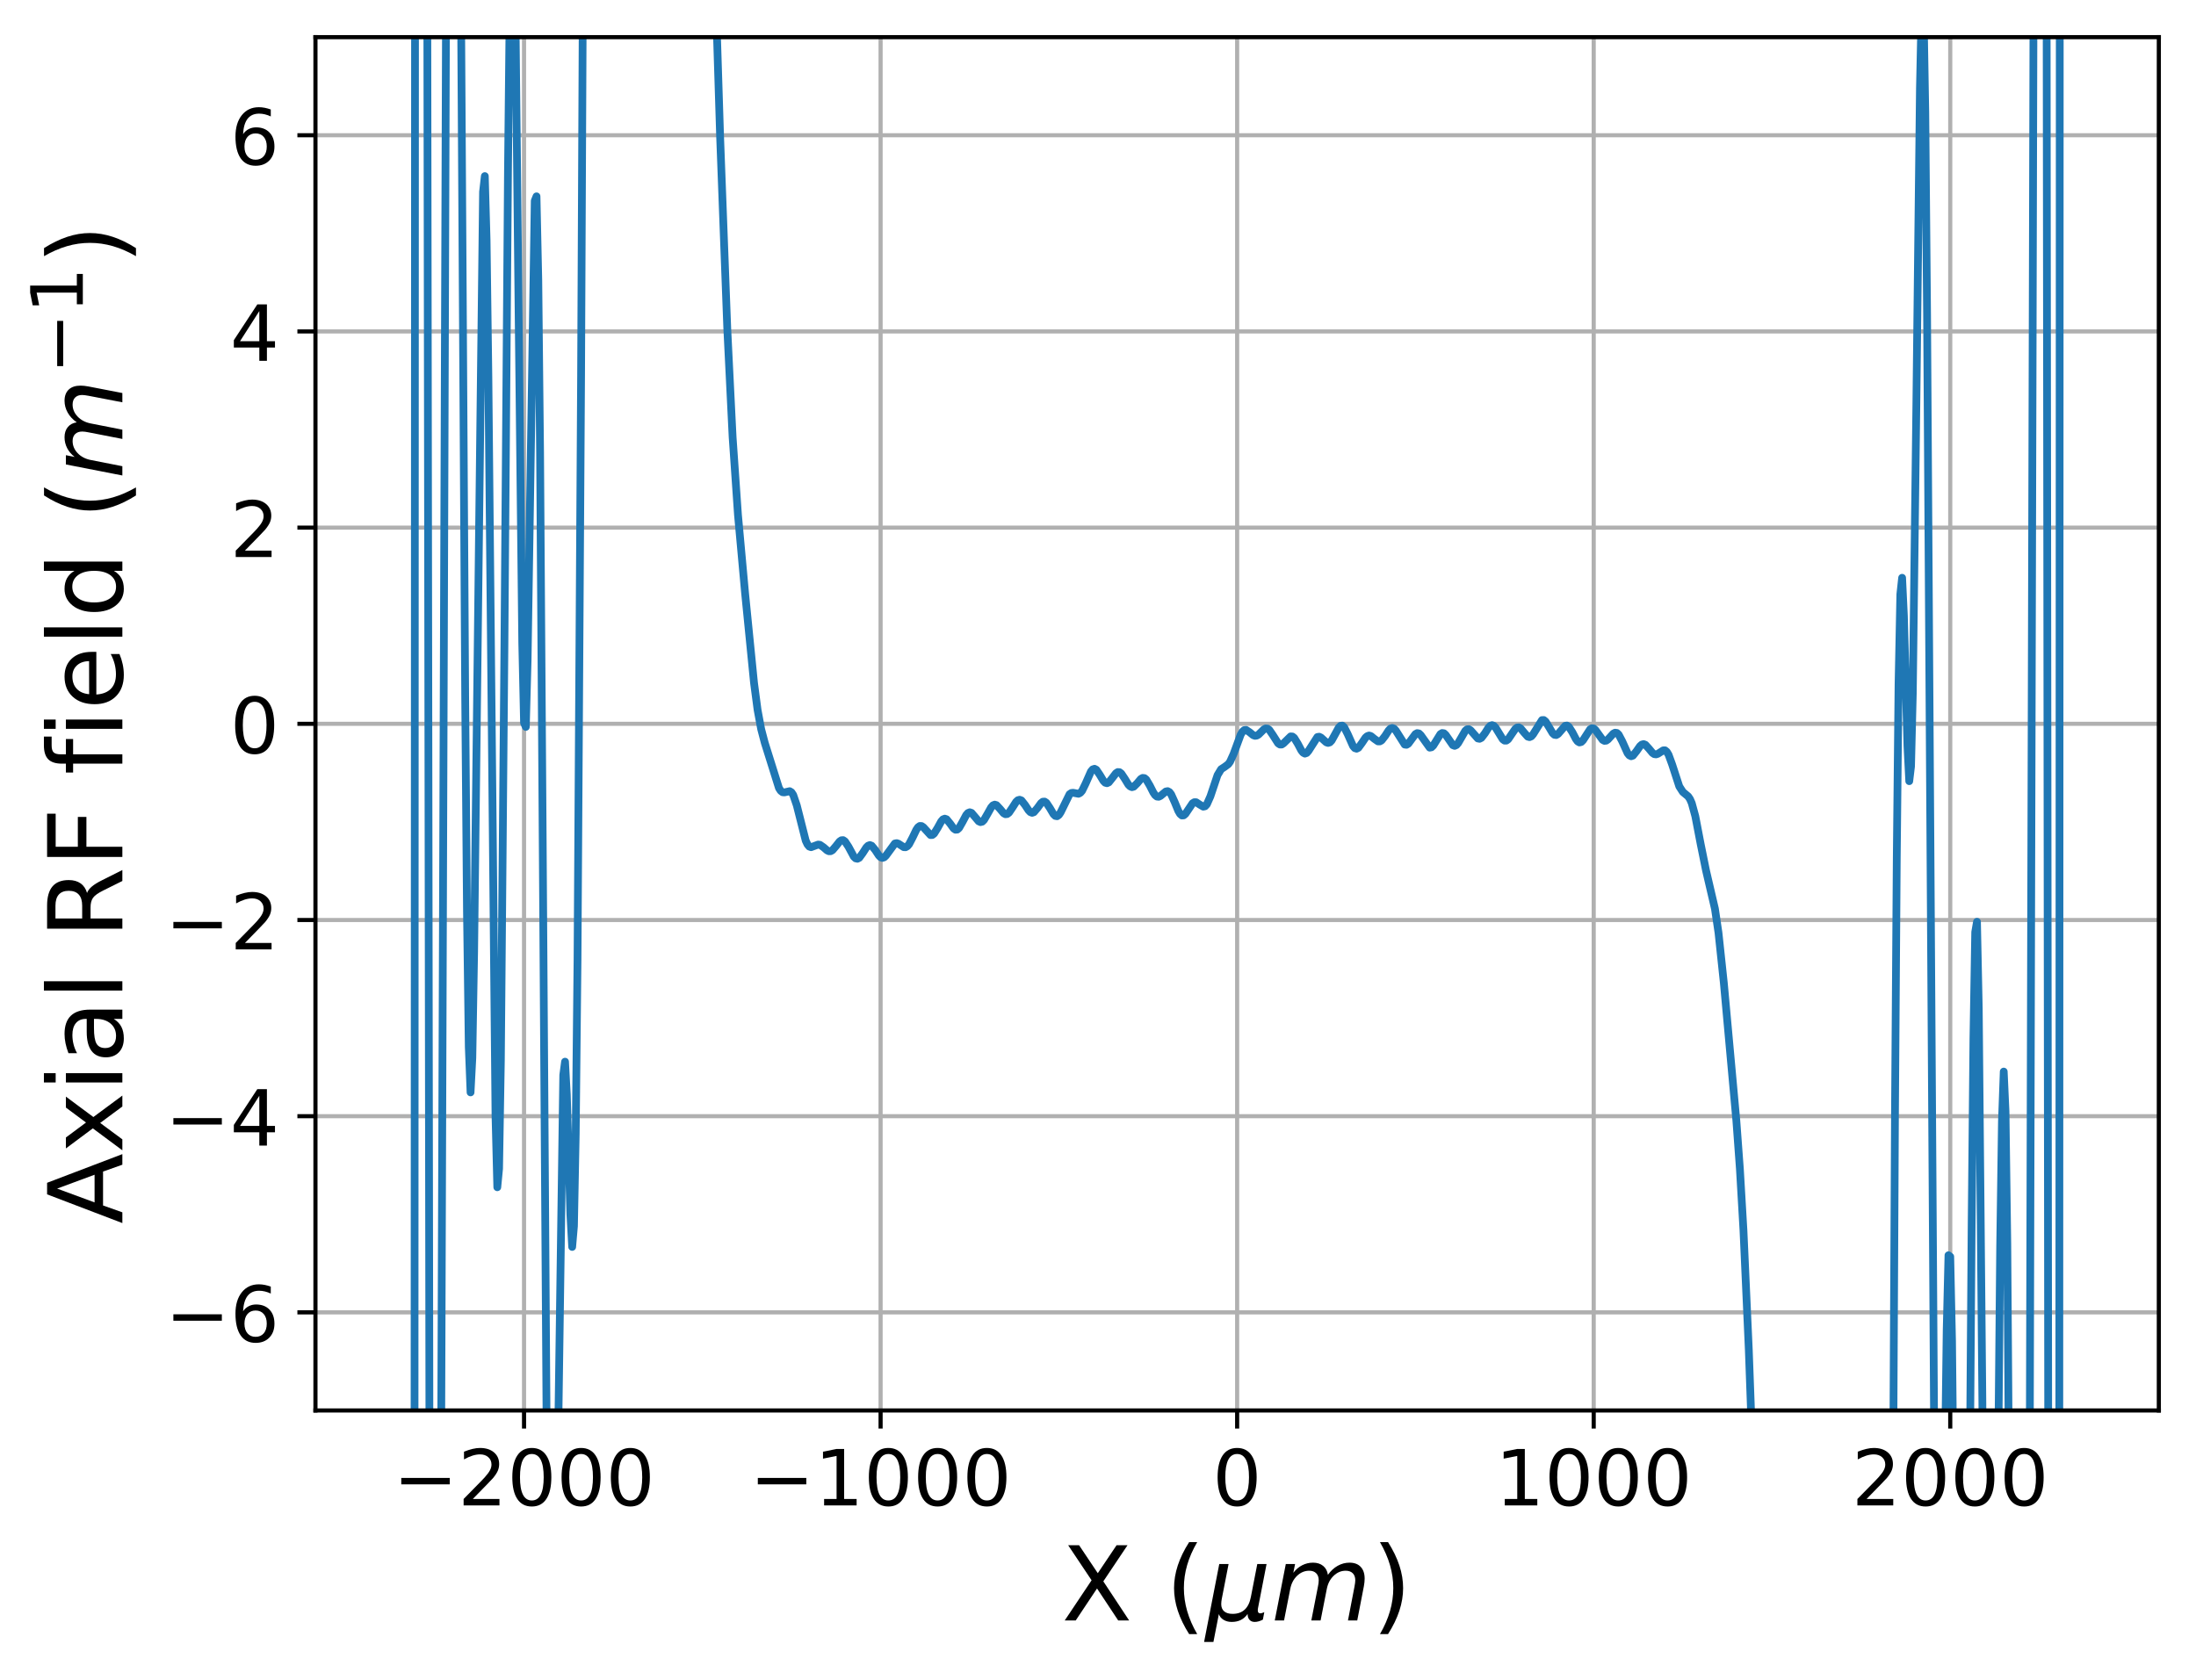
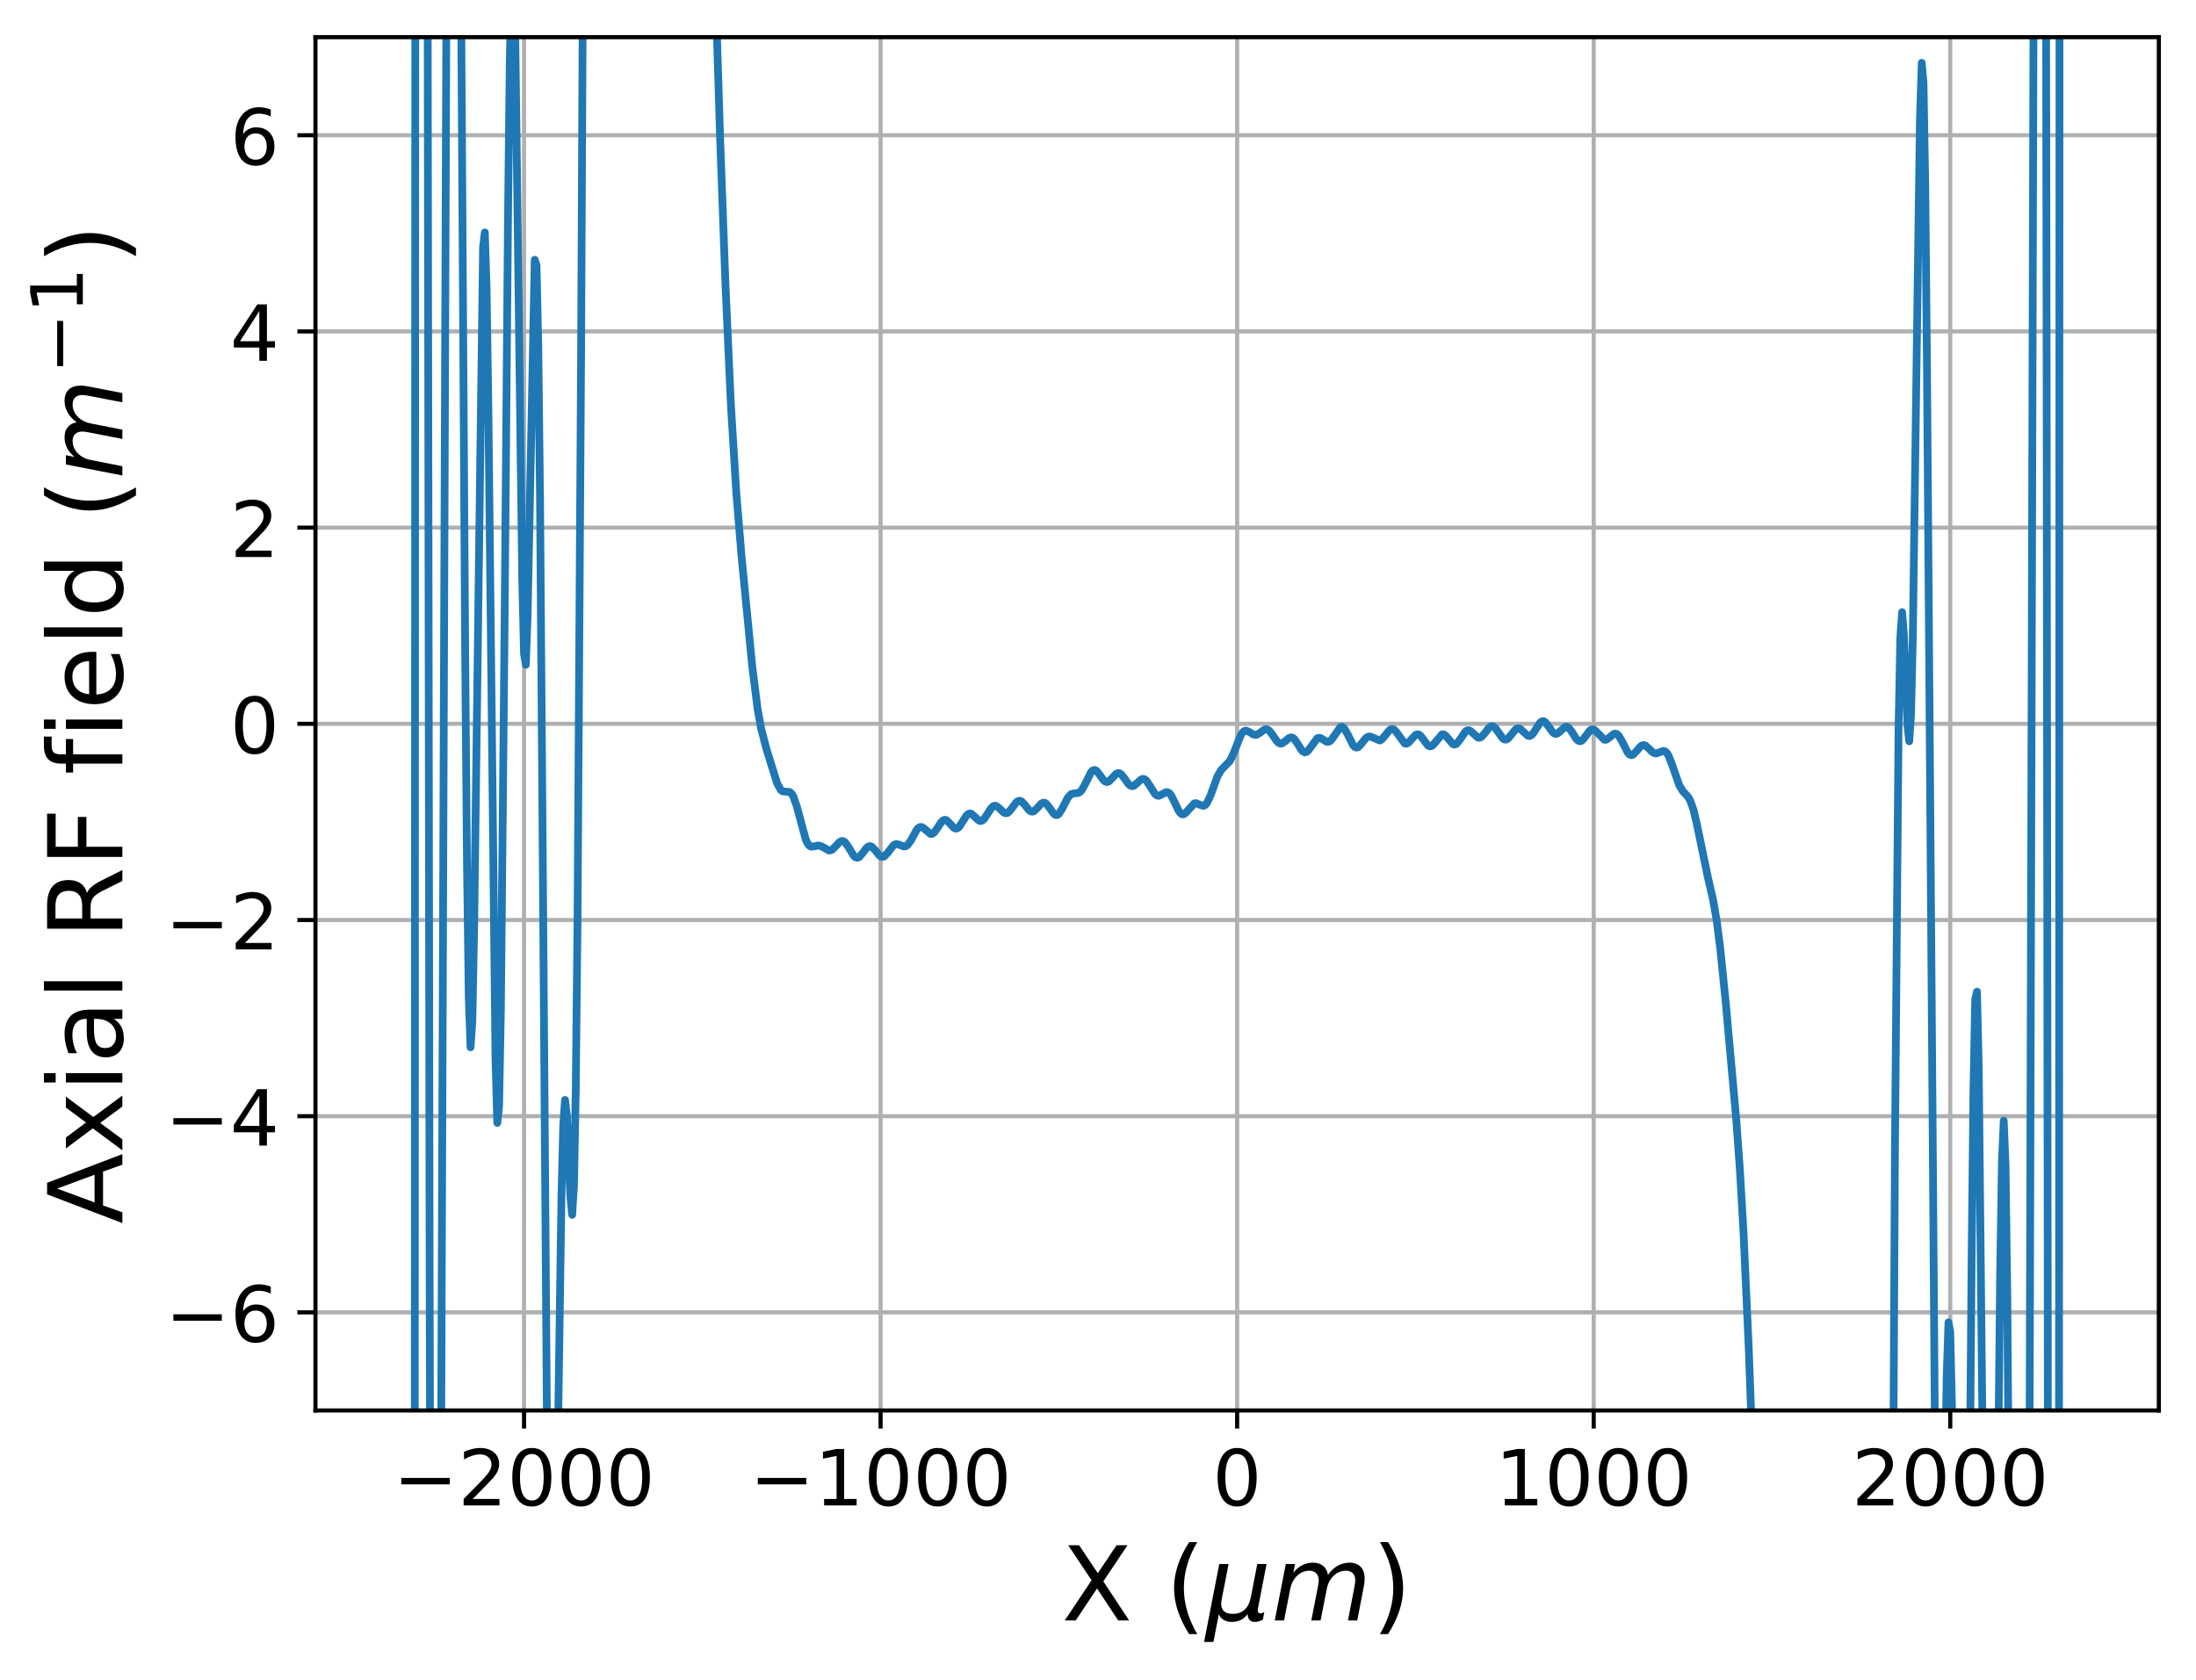
<svg xmlns="http://www.w3.org/2000/svg" xmlns:xlink="http://www.w3.org/1999/xlink" width="425.433pt" height="325.429pt" viewBox="0 0 425.433 325.429" version="1.1">
  <defs>
    <style type="text/css">*{stroke-linejoin: round; stroke-linecap: butt}</style>
  </defs>
  <g id="figure_1">
    <g id="patch_1">
      <path d="M 0 325.429  L 425.433 325.429  L 425.433 0  L 0 0  L 0 325.429  z " style="fill: none" />
    </g>
    <g id="axes_1">
      <g id="patch_2">
        <path d="M 61.113 273.312  L 418.233 273.312  L 418.233 7.2  L 61.113 7.2  L 61.113 273.312  z " style="fill: none" />
      </g>
      <g id="matplotlib.axis_1">
        <g id="xtick_1">
          <g id="line2d_1">
            <path d="M 101.522 273.312  L 101.522 7.2  " clip-path="url(#pc029fbf4bd)" style="fill: none; stroke: #b0b0b0; stroke-width: 0.8; stroke-linecap: square" />
          </g>
          <g id="line2d_2">
            <defs>
              <path id="md39032bed2" d="M 0 0  L 0 3.5  " style="stroke: #000000; stroke-width: 0.8" />
            </defs>
            <g>
              <use xlink:href="#md39032bed2" x="101.522" y="273.312" style="stroke: #000000; stroke-width: 0.8" />
            </g>
          </g>
          <g id="text_1">
            <g transform="translate(76.15014 291.7097)scale(0.15 -0.15)">
              <defs>
                <path id="DejaVuSans-2212" d="M 678 2272  L 4684 2272  L 4684 1741  L 678 1741  L 678 2272  z " transform="scale(0.015625)" />
                <path id="DejaVuSans-32" d="M 1228 531  L 3431 531  L 3431 0  L 469 0  L 469 531  Q 828 903 1448 1529  Q 2069 2156 2228 2338  Q 2531 2678 2651 2914  Q 2772 3150 2772 3378  Q 2772 3750 2511 3984  Q 2250 4219 1831 4219  Q 1534 4219 1204 4116  Q 875 4013 500 3803  L 500 4441  Q 881 4594 1212 4672  Q 1544 4750 1819 4750  Q 2544 4750 2975 4387  Q 3406 4025 3406 3419  Q 3406 3131 3298 2873  Q 3191 2616 2906 2266  Q 2828 2175 2409 1742  Q 1991 1309 1228 531  z " transform="scale(0.015625)" />
                <path id="DejaVuSans-30" d="M 2034 4250  Q 1547 4250 1301 3770  Q 1056 3291 1056 2328  Q 1056 1369 1301 889  Q 1547 409 2034 409  Q 2525 409 2770 889  Q 3016 1369 3016 2328  Q 3016 3291 2770 3770  Q 2525 4250 2034 4250  z M 2034 4750  Q 2819 4750 3233 4129  Q 3647 3509 3647 2328  Q 3647 1150 3233 529  Q 2819 -91 2034 -91  Q 1250 -91 836 529  Q 422 1150 422 2328  Q 422 3509 836 4129  Q 1250 4750 2034 4750  z " transform="scale(0.015625)" />
              </defs>
              <use xlink:href="#DejaVuSans-2212" />
              <use xlink:href="#DejaVuSans-32" x="83.789" />
              <use xlink:href="#DejaVuSans-30" x="147.412" />
              <use xlink:href="#DejaVuSans-30" x="211.035" />
              <use xlink:href="#DejaVuSans-30" x="274.658" />
            </g>
          </g>
        </g>
        <g id="xtick_2">
          <g id="line2d_3">
            <path d="M 170.598 273.312  L 170.598 7.2  " clip-path="url(#pc029fbf4bd)" style="fill: none; stroke: #b0b0b0; stroke-width: 0.8; stroke-linecap: square" />
          </g>
          <g id="line2d_4">
            <g>
              <use xlink:href="#md39032bed2" x="170.598" y="273.312" style="stroke: #000000; stroke-width: 0.8" />
            </g>
          </g>
          <g id="text_2">
            <g transform="translate(145.2256 291.7097)scale(0.15 -0.15)">
              <defs>
                <path id="DejaVuSans-31" d="M 794 531  L 1825 531  L 1825 4091  L 703 3866  L 703 4441  L 1819 4666  L 2450 4666  L 2450 531  L 3481 531  L 3481 0  L 794 0  L 794 531  z " transform="scale(0.015625)" />
              </defs>
              <use xlink:href="#DejaVuSans-2212" />
              <use xlink:href="#DejaVuSans-31" x="83.789" />
              <use xlink:href="#DejaVuSans-30" x="147.412" />
              <use xlink:href="#DejaVuSans-30" x="211.035" />
              <use xlink:href="#DejaVuSans-30" x="274.658" />
            </g>
          </g>
        </g>
        <g id="xtick_3">
          <g id="line2d_5">
            <path d="M 239.673 273.312  L 239.673 7.2  " clip-path="url(#pc029fbf4bd)" style="fill: none; stroke: #b0b0b0; stroke-width: 0.8; stroke-linecap: square" />
          </g>
          <g id="line2d_6">
            <g>
              <use xlink:href="#md39032bed2" x="239.673" y="273.312" style="stroke: #000000; stroke-width: 0.8" />
            </g>
          </g>
          <g id="text_3">
            <g transform="translate(234.9014 291.7097)scale(0.15 -0.15)">
              <use xlink:href="#DejaVuSans-30" />
            </g>
          </g>
        </g>
        <g id="xtick_4">
          <g id="line2d_7">
            <path d="M 308.749 273.312  L 308.749 7.2  " clip-path="url(#pc029fbf4bd)" style="fill: none; stroke: #b0b0b0; stroke-width: 0.8; stroke-linecap: square" />
          </g>
          <g id="line2d_8">
            <g>
              <use xlink:href="#md39032bed2" x="308.749" y="273.312" style="stroke: #000000; stroke-width: 0.8" />
            </g>
          </g>
          <g id="text_4">
            <g transform="translate(289.6612 291.7097)scale(0.15 -0.15)">
              <use xlink:href="#DejaVuSans-31" />
              <use xlink:href="#DejaVuSans-30" x="63.623" />
              <use xlink:href="#DejaVuSans-30" x="127.246" />
              <use xlink:href="#DejaVuSans-30" x="190.869" />
            </g>
          </g>
        </g>
        <g id="xtick_5">
          <g id="line2d_9">
            <path d="M 377.824 273.312  L 377.824 7.2  " clip-path="url(#pc029fbf4bd)" style="fill: none; stroke: #b0b0b0; stroke-width: 0.8; stroke-linecap: square" />
          </g>
          <g id="line2d_10">
            <g>
              <use xlink:href="#md39032bed2" x="377.824" y="273.312" style="stroke: #000000; stroke-width: 0.8" />
            </g>
          </g>
          <g id="text_5">
            <g transform="translate(358.7367 291.7097)scale(0.15 -0.15)">
              <use xlink:href="#DejaVuSans-32" />
              <use xlink:href="#DejaVuSans-30" x="63.623" />
              <use xlink:href="#DejaVuSans-30" x="127.246" />
              <use xlink:href="#DejaVuSans-30" x="190.869" />
            </g>
          </g>
        </g>
        <g id="text_6">
          <g transform="translate(205.6733 314.0292)scale(0.2 -0.2)">
            <defs>
              <path id="DejaVuSans-58" d="M 403 4666  L 1081 4666  L 2241 2931  L 3406 4666  L 4084 4666  L 2584 2425  L 4184 0  L 3506 0  L 2194 1984  L 872 0  L 191 0  L 1856 2491  L 403 4666  z " transform="scale(0.015625)" />
              <path id="DejaVuSans-20" transform="scale(0.015625)" />
              <path id="DejaVuSans-28" d="M 1984 4856  Q 1566 4138 1362 3434  Q 1159 2731 1159 2009  Q 1159 1288 1364 580  Q 1569 -128 1984 -844  L 1484 -844  Q 1016 -109 783 600  Q 550 1309 550 2009  Q 550 2706 781 3412  Q 1013 4119 1484 4856  L 1984 4856  z " transform="scale(0.015625)" />
              <path id="DejaVuSans-Oblique-3bc" d="M -84 -1331  L 856 3500  L 1434 3500  L 1009 1322  Q 997 1256 987 1175  Q 978 1094 978 1013  Q 978 722 1161 565  Q 1344 409 1684 409  Q 2147 409 2431 671  Q 2716 934 2816 1459  L 3213 3500  L 3788 3500  L 3266 809  Q 3253 750 3248 706  Q 3244 663 3244 628  Q 3244 531 3283 486  Q 3322 441 3406 441  Q 3438 441 3492 456  Q 3547 472 3647 513  L 3559 50  Q 3422 -19 3297 -55  Q 3172 -91 3053 -91  Q 2847 -91 2730 40  Q 2613 172 2613 403  Q 2438 153 2195 31  Q 1953 -91 1625 -91  Q 1334 -91 1117 43  Q 900 178 831 397  L 494 -1331  L -84 -1331  z " transform="scale(0.015625)" />
              <path id="DejaVuSans-Oblique-6d" d="M 5747 2113  L 5338 0  L 4763 0  L 5166 2094  Q 5191 2228 5203 2325  Q 5216 2422 5216 2491  Q 5216 2772 5059 2928  Q 4903 3084 4622 3084  Q 4203 3084 3875 2770  Q 3547 2456 3450 1953  L 3066 0  L 2491 0  L 2900 2094  Q 2925 2209 2937 2307  Q 2950 2406 2950 2484  Q 2950 2769 2794 2926  Q 2638 3084 2363 3084  Q 1938 3084 1609 2770  Q 1281 2456 1184 1953  L 800 0  L 225 0  L 909 3500  L 1484 3500  L 1375 2956  Q 1609 3263 1923 3423  Q 2238 3584 2597 3584  Q 2978 3584 3223 3384  Q 3469 3184 3519 2828  Q 3781 3197 4126 3390  Q 4472 3584 4856 3584  Q 5306 3584 5551 3325  Q 5797 3066 5797 2591  Q 5797 2488 5784 2364  Q 5772 2241 5747 2113  z " transform="scale(0.015625)" />
              <path id="DejaVuSans-29" d="M 513 4856  L 1013 4856  Q 1481 4119 1714 3412  Q 1947 2706 1947 2009  Q 1947 1309 1714 600  Q 1481 -109 1013 -844  L 513 -844  Q 928 -128 1133 580  Q 1338 1288 1338 2009  Q 1338 2731 1133 3434  Q 928 4138 513 4856  z " transform="scale(0.015625)" />
            </defs>
            <use xlink:href="#DejaVuSans-58" transform="translate(0 0.125)" />
            <use xlink:href="#DejaVuSans-20" transform="translate(68.50586 0.125)" />
            <use xlink:href="#DejaVuSans-28" transform="translate(100.293 0.125)" />
            <use xlink:href="#DejaVuSans-Oblique-3bc" transform="translate(139.3066 0.125)" />
            <use xlink:href="#DejaVuSans-Oblique-6d" transform="translate(202.9297 0.125)" />
            <use xlink:href="#DejaVuSans-29" transform="translate(300.3418 0.125)" />
          </g>
        </g>
      </g>
      <g id="matplotlib.axis_2">
        <g id="ytick_1">
          <g id="line2d_11">
            <path d="M 61.113 254.304  L 418.233 254.304  " clip-path="url(#pc029fbf4bd)" style="fill: none; stroke: #b0b0b0; stroke-width: 0.8; stroke-linecap: square" />
          </g>
          <g id="line2d_12">
            <defs>
              <path id="m6f3f5b6aff" d="M 0 0  L -3.5 0  " style="stroke: #000000; stroke-width: 0.8" />
            </defs>
            <g>
              <use xlink:href="#m6f3f5b6aff" x="61.113" y="254.304" style="stroke: #000000; stroke-width: 0.8" />
            </g>
          </g>
          <g id="text_7">
            <g transform="translate(32 260.0028)scale(0.15 -0.15)">
              <defs>
                <path id="DejaVuSans-36" d="M 2113 2584  Q 1688 2584 1439 2293  Q 1191 2003 1191 1497  Q 1191 994 1439 701  Q 1688 409 2113 409  Q 2538 409 2786 701  Q 3034 994 3034 1497  Q 3034 2003 2786 2293  Q 2538 2584 2113 2584  z M 3366 4563  L 3366 3988  Q 3128 4100 2886 4159  Q 2644 4219 2406 4219  Q 1781 4219 1451 3797  Q 1122 3375 1075 2522  Q 1259 2794 1537 2939  Q 1816 3084 2150 3084  Q 2853 3084 3261 2657  Q 3669 2231 3669 1497  Q 3669 778 3244 343  Q 2819 -91 2113 -91  Q 1303 -91 875 529  Q 447 1150 447 2328  Q 447 3434 972 4092  Q 1497 4750 2381 4750  Q 2619 4750 2861 4703  Q 3103 4656 3366 4563  z " transform="scale(0.015625)" />
              </defs>
              <use xlink:href="#DejaVuSans-2212" />
              <use xlink:href="#DejaVuSans-36" x="83.789" />
            </g>
          </g>
        </g>
        <g id="ytick_2">
          <g id="line2d_13">
            <path d="M 61.113 216.288  L 418.233 216.288  " clip-path="url(#pc029fbf4bd)" style="fill: none; stroke: #b0b0b0; stroke-width: 0.8; stroke-linecap: square" />
          </g>
          <g id="line2d_14">
            <g>
              <use xlink:href="#m6f3f5b6aff" x="61.113" y="216.288" style="stroke: #000000; stroke-width: 0.8" />
            </g>
          </g>
          <g id="text_8">
            <g transform="translate(32 221.9868)scale(0.15 -0.15)">
              <defs>
                <path id="DejaVuSans-34" d="M 2419 4116  L 825 1625  L 2419 1625  L 2419 4116  z M 2253 4666  L 3047 4666  L 3047 1625  L 3713 1625  L 3713 1100  L 3047 1100  L 3047 0  L 2419 0  L 2419 1100  L 313 1100  L 313 1709  L 2253 4666  z " transform="scale(0.015625)" />
              </defs>
              <use xlink:href="#DejaVuSans-2212" />
              <use xlink:href="#DejaVuSans-34" x="83.789" />
            </g>
          </g>
        </g>
        <g id="ytick_3">
          <g id="line2d_15">
            <path d="M 61.113 178.272  L 418.233 178.272  " clip-path="url(#pc029fbf4bd)" style="fill: none; stroke: #b0b0b0; stroke-width: 0.8; stroke-linecap: square" />
          </g>
          <g id="line2d_16">
            <g>
              <use xlink:href="#m6f3f5b6aff" x="61.113" y="178.272" style="stroke: #000000; stroke-width: 0.8" />
            </g>
          </g>
          <g id="text_9">
            <g transform="translate(32 183.9708)scale(0.15 -0.15)">
              <use xlink:href="#DejaVuSans-2212" />
              <use xlink:href="#DejaVuSans-32" x="83.789" />
            </g>
          </g>
        </g>
        <g id="ytick_4">
          <g id="line2d_17">
            <path d="M 61.113 140.256  L 418.233 140.256  " clip-path="url(#pc029fbf4bd)" style="fill: none; stroke: #b0b0b0; stroke-width: 0.8; stroke-linecap: square" />
          </g>
          <g id="line2d_18">
            <g>
              <use xlink:href="#m6f3f5b6aff" x="61.113" y="140.256" style="stroke: #000000; stroke-width: 0.8" />
            </g>
          </g>
          <g id="text_10">
            <g transform="translate(44.56953 145.9548)scale(0.15 -0.15)">
              <use xlink:href="#DejaVuSans-30" />
            </g>
          </g>
        </g>
        <g id="ytick_5">
          <g id="line2d_19">
            <path d="M 61.113 102.24  L 418.233 102.24  " clip-path="url(#pc029fbf4bd)" style="fill: none; stroke: #b0b0b0; stroke-width: 0.8; stroke-linecap: square" />
          </g>
          <g id="line2d_20">
            <g>
              <use xlink:href="#m6f3f5b6aff" x="61.113" y="102.24" style="stroke: #000000; stroke-width: 0.8" />
            </g>
          </g>
          <g id="text_11">
            <g transform="translate(44.56953 107.9388)scale(0.15 -0.15)">
              <use xlink:href="#DejaVuSans-32" />
            </g>
          </g>
        </g>
        <g id="ytick_6">
          <g id="line2d_21">
            <path d="M 61.113 64.224  L 418.233 64.224  " clip-path="url(#pc029fbf4bd)" style="fill: none; stroke: #b0b0b0; stroke-width: 0.8; stroke-linecap: square" />
          </g>
          <g id="line2d_22">
            <g>
              <use xlink:href="#m6f3f5b6aff" x="61.113" y="64.224" style="stroke: #000000; stroke-width: 0.8" />
            </g>
          </g>
          <g id="text_12">
            <g transform="translate(44.56953 69.92283)scale(0.15 -0.15)">
              <use xlink:href="#DejaVuSans-34" />
            </g>
          </g>
        </g>
        <g id="ytick_7">
          <g id="line2d_23">
            <path d="M 61.113 26.208  L 418.233 26.208  " clip-path="url(#pc029fbf4bd)" style="fill: none; stroke: #b0b0b0; stroke-width: 0.8; stroke-linecap: square" />
          </g>
          <g id="line2d_24">
            <g>
              <use xlink:href="#m6f3f5b6aff" x="61.113" y="26.208" style="stroke: #000000; stroke-width: 0.8" />
            </g>
          </g>
          <g id="text_13">
            <g transform="translate(44.56953 31.90683)scale(0.15 -0.15)">
              <use xlink:href="#DejaVuSans-36" />
            </g>
          </g>
        </g>
        <g id="text_14">
          <g transform="translate(23.84062 237.156)rotate(-90)scale(0.2 -0.2)">
            <defs>
              <path id="DejaVuSans-41" d="M 2188 4044  L 1331 1722  L 3047 1722  L 2188 4044  z M 1831 4666  L 2547 4666  L 4325 0  L 3669 0  L 3244 1197  L 1141 1197  L 716 0  L 50 0  L 1831 4666  z " transform="scale(0.015625)" />
              <path id="DejaVuSans-78" d="M 3513 3500  L 2247 1797  L 3578 0  L 2900 0  L 1881 1375  L 863 0  L 184 0  L 1544 1831  L 300 3500  L 978 3500  L 1906 2253  L 2834 3500  L 3513 3500  z " transform="scale(0.015625)" />
              <path id="DejaVuSans-69" d="M 603 3500  L 1178 3500  L 1178 0  L 603 0  L 603 3500  z M 603 4863  L 1178 4863  L 1178 4134  L 603 4134  L 603 4863  z " transform="scale(0.015625)" />
              <path id="DejaVuSans-61" d="M 2194 1759  Q 1497 1759 1228 1600  Q 959 1441 959 1056  Q 959 750 1161 570  Q 1363 391 1709 391  Q 2188 391 2477 730  Q 2766 1069 2766 1631  L 2766 1759  L 2194 1759  z M 3341 1997  L 3341 0  L 2766 0  L 2766 531  Q 2569 213 2275 61  Q 1981 -91 1556 -91  Q 1019 -91 701 211  Q 384 513 384 1019  Q 384 1609 779 1909  Q 1175 2209 1959 2209  L 2766 2209  L 2766 2266  Q 2766 2663 2505 2880  Q 2244 3097 1772 3097  Q 1472 3097 1187 3025  Q 903 2953 641 2809  L 641 3341  Q 956 3463 1253 3523  Q 1550 3584 1831 3584  Q 2591 3584 2966 3190  Q 3341 2797 3341 1997  z " transform="scale(0.015625)" />
              <path id="DejaVuSans-6c" d="M 603 4863  L 1178 4863  L 1178 0  L 603 0  L 603 4863  z " transform="scale(0.015625)" />
              <path id="DejaVuSans-52" d="M 2841 2188  Q 3044 2119 3236 1894  Q 3428 1669 3622 1275  L 4263 0  L 3584 0  L 2988 1197  Q 2756 1666 2539 1819  Q 2322 1972 1947 1972  L 1259 1972  L 1259 0  L 628 0  L 628 4666  L 2053 4666  Q 2853 4666 3247 4331  Q 3641 3997 3641 3322  Q 3641 2881 3436 2590  Q 3231 2300 2841 2188  z M 1259 4147  L 1259 2491  L 2053 2491  Q 2509 2491 2742 2702  Q 2975 2913 2975 3322  Q 2975 3731 2742 3939  Q 2509 4147 2053 4147  L 1259 4147  z " transform="scale(0.015625)" />
              <path id="DejaVuSans-46" d="M 628 4666  L 3309 4666  L 3309 4134  L 1259 4134  L 1259 2759  L 3109 2759  L 3109 2228  L 1259 2228  L 1259 0  L 628 0  L 628 4666  z " transform="scale(0.015625)" />
              <path id="DejaVuSans-66" d="M 2375 4863  L 2375 4384  L 1825 4384  Q 1516 4384 1395 4259  Q 1275 4134 1275 3809  L 1275 3500  L 2222 3500  L 2222 3053  L 1275 3053  L 1275 0  L 697 0  L 697 3053  L 147 3053  L 147 3500  L 697 3500  L 697 3744  Q 697 4328 969 4595  Q 1241 4863 1831 4863  L 2375 4863  z " transform="scale(0.015625)" />
              <path id="DejaVuSans-65" d="M 3597 1894  L 3597 1613  L 953 1613  Q 991 1019 1311 708  Q 1631 397 2203 397  Q 2534 397 2845 478  Q 3156 559 3463 722  L 3463 178  Q 3153 47 2828 -22  Q 2503 -91 2169 -91  Q 1331 -91 842 396  Q 353 884 353 1716  Q 353 2575 817 3079  Q 1281 3584 2069 3584  Q 2775 3584 3186 3129  Q 3597 2675 3597 1894  z M 3022 2063  Q 3016 2534 2758 2815  Q 2500 3097 2075 3097  Q 1594 3097 1305 2825  Q 1016 2553 972 2059  L 3022 2063  z " transform="scale(0.015625)" />
              <path id="DejaVuSans-64" d="M 2906 2969  L 2906 4863  L 3481 4863  L 3481 0  L 2906 0  L 2906 525  Q 2725 213 2448 61  Q 2172 -91 1784 -91  Q 1150 -91 751 415  Q 353 922 353 1747  Q 353 2572 751 3078  Q 1150 3584 1784 3584  Q 2172 3584 2448 3432  Q 2725 3281 2906 2969  z M 947 1747  Q 947 1113 1208 752  Q 1469 391 1925 391  Q 2381 391 2643 752  Q 2906 1113 2906 1747  Q 2906 2381 2643 2742  Q 2381 3103 1925 3103  Q 1469 3103 1208 2742  Q 947 2381 947 1747  z " transform="scale(0.015625)" />
            </defs>
            <use xlink:href="#DejaVuSans-41" transform="translate(0 0.684375)" />
            <use xlink:href="#DejaVuSans-78" transform="translate(68.4082 0.684375)" />
            <use xlink:href="#DejaVuSans-69" transform="translate(127.5879 0.684375)" />
            <use xlink:href="#DejaVuSans-61" transform="translate(155.3711 0.684375)" />
            <use xlink:href="#DejaVuSans-6c" transform="translate(216.6504 0.684375)" />
            <use xlink:href="#DejaVuSans-20" transform="translate(244.4336 0.684375)" />
            <use xlink:href="#DejaVuSans-52" transform="translate(276.2207 0.684375)" />
            <use xlink:href="#DejaVuSans-46" transform="translate(345.7031 0.684375)" />
            <use xlink:href="#DejaVuSans-20" transform="translate(403.2227 0.684375)" />
            <use xlink:href="#DejaVuSans-66" transform="translate(435.0098 0.684375)" />
            <use xlink:href="#DejaVuSans-69" transform="translate(470.2148 0.684375)" />
            <use xlink:href="#DejaVuSans-65" transform="translate(497.998 0.684375)" />
            <use xlink:href="#DejaVuSans-6c" transform="translate(559.5215 0.684375)" />
            <use xlink:href="#DejaVuSans-64" transform="translate(587.3047 0.684375)" />
            <use xlink:href="#DejaVuSans-20" transform="translate(650.7812 0.684375)" />
            <use xlink:href="#DejaVuSans-28" transform="translate(682.5684 0.684375)" />
            <use xlink:href="#DejaVuSans-Oblique-6d" transform="translate(721.582 0.684375)" />
            <use xlink:href="#DejaVuSans-2212" transform="translate(823.644 38.96563)scale(0.7)" />
            <use xlink:href="#DejaVuSans-31" transform="translate(882.2964 38.96563)scale(0.7)" />
            <use xlink:href="#DejaVuSans-29" transform="translate(929.5669 0.684375)" />
          </g>
        </g>
      </g>
      <g id="line2d_25">
-         <path d="M 80.293 326.429  L 80.405 -1  M 82.778 -1  L 83.265 326.429  M 85.311 326.429  L 86.418 -1  M 89.306 -1  L 90.125 135.624  L 90.47 176.816  L 90.816 202.869  L 91.161 211.681  L 91.506 204.996  L 91.852 184.425  L 93.579 37.19  L 93.924 34.126  L 94.269 46.558  L 94.615 73.019  L 95.996 216.29  L 96.342 230.06  L 96.687 226.47  L 97.033 205.558  L 97.723 125.122  L 98.414 33.1  L 98.77 -1  M 99.822 -1  L 100.486 61.851  L 101.177 124.615  L 101.522 140.065  L 101.868 140.856  L 102.213 127.975  L 103.595 38.904  L 103.94 38.045  L 104.285 54.309  L 104.631 87.649  L 105.322 190.045  L 106.012 294.135  L 106.332 326.429  M 107.455 326.429  L 109.121 208.304  L 109.466 205.725  L 109.811 212.103  L 110.502 235.351  L 110.848 241.625  L 111.193 237.592  L 111.538 219.67  L 111.884 186.001  L 112.574 72.738  L 112.912 -1  M 138.655 -1  L 139.514 26.646  L 140.895 63.631  L 141.932 84.72  L 142.968 99.757  L 144.349 114.968  L 146.076 132.317  L 146.767 137.56  L 147.458 141.275  L 148.148 143.906  L 150.911 152.717  L 151.257 153.248  L 151.602 153.513  L 151.947 153.551  L 152.984 153.312  L 153.329 153.522  L 153.674 154.043  L 154.365 156.075  L 156.092 162.896  L 156.437 163.628  L 156.783 164.044  L 157.128 164.165  L 157.819 163.908  L 158.51 163.654  L 158.855 163.706  L 159.546 164.185  L 160.237 164.788  L 160.582 164.948  L 160.927 164.937  L 161.273 164.748  L 161.963 163.94  L 162.654 163.061  L 163 162.821  L 163.345 162.797  L 163.69 163.029  L 164.381 164.08  L 165.417 166.001  L 165.763 166.33  L 166.108 166.407  L 166.453 166.235  L 167.144 165.292  L 167.835 164.216  L 168.18 163.874  L 168.526 163.75  L 168.871 163.881  L 169.562 164.71  L 170.252 165.761  L 170.598 166.112  L 170.943 166.243  L 171.289 166.131  L 171.634 165.801  L 173.361 163.451  L 173.706 163.378  L 174.052 163.485  L 175.088 164.157  L 175.433 164.175  L 175.779 163.985  L 176.124 163.575  L 176.815 162.252  L 177.505 160.813  L 177.851 160.299  L 178.196 160.049  L 178.542 160.066  L 178.887 160.302  L 180.268 161.812  L 180.614 161.801  L 180.959 161.535  L 181.65 160.423  L 182.341 159.168  L 182.686 158.772  L 183.031 158.633  L 183.377 158.75  L 184.068 159.593  L 184.758 160.546  L 185.104 160.78  L 185.449 160.755  L 185.794 160.456  L 186.485 159.244  L 187.176 157.94  L 187.521 157.545  L 187.867 157.396  L 188.212 157.512  L 188.903 158.318  L 189.594 159.142  L 189.939 159.305  L 190.284 159.226  L 190.63 158.89  L 191.32 157.698  L 192.011 156.462  L 192.357 156.064  L 192.702 155.915  L 193.047 156.012  L 193.738 156.754  L 194.429 157.58  L 194.774 157.775  L 195.12 157.742  L 195.465 157.483  L 196.156 156.468  L 196.847 155.385  L 197.192 155.063  L 197.537 154.969  L 197.883 155.098  L 198.573 155.97  L 199.264 157.014  L 199.61 157.37  L 199.955 157.503  L 200.3 157.382  L 200.991 156.57  L 201.682 155.621  L 202.027 155.349  L 202.373 155.328  L 202.718 155.561  L 203.409 156.604  L 204.099 157.772  L 204.445 158.104  L 204.79 158.166  L 205.136 157.925  L 205.481 157.408  L 207.208 153.898  L 207.553 153.658  L 207.899 153.619  L 208.935 153.813  L 209.28 153.642  L 209.625 153.248  L 210.316 151.834  L 211.352 149.484  L 211.698 149.082  L 212.043 148.969  L 212.388 149.15  L 213.079 150.172  L 213.77 151.32  L 214.115 151.67  L 214.461 151.767  L 214.806 151.607  L 215.497 150.742  L 216.188 149.842  L 216.533 149.608  L 216.878 149.625  L 217.224 149.883  L 217.915 150.914  L 218.605 152.043  L 218.951 152.392  L 219.296 152.534  L 219.641 152.437  L 220.332 151.754  L 221.023 150.929  L 221.368 150.739  L 221.714 150.775  L 222.059 151.052  L 222.75 152.221  L 223.441 153.577  L 223.786 154.077  L 224.131 154.355  L 224.477 154.393  L 224.822 154.229  L 225.858 153.371  L 226.204 153.302  L 226.549 153.482  L 226.894 153.93  L 227.585 155.46  L 228.276 157.137  L 228.621 157.721  L 228.967 158.02  L 229.312 157.998  L 229.657 157.709  L 231.039 155.653  L 231.384 155.445  L 231.73 155.451  L 232.42 155.909  L 233.111 156.314  L 233.456 156.237  L 233.802 155.865  L 234.493 154.307  L 235.874 150.197  L 236.565 149.053  L 237.256 148.6  L 237.946 148.09  L 238.292 147.619  L 238.983 146.093  L 240.364 142.346  L 240.709 141.778  L 241.055 141.472  L 241.4 141.431  L 242.091 141.891  L 242.782 142.461  L 243.127 142.584  L 243.472 142.544  L 243.818 142.341  L 244.854 141.328  L 245.199 141.155  L 245.545 141.182  L 245.89 141.414  L 246.581 142.422  L 247.617 144.044  L 247.962 144.271  L 248.308 144.268  L 248.653 144.045  L 250.035 142.699  L 250.38 142.716  L 250.725 142.982  L 251.416 144.108  L 252.107 145.412  L 252.452 145.847  L 252.798 146.033  L 253.143 145.911  L 253.488 145.519  L 255.215 142.817  L 255.561 142.753  L 255.906 142.912  L 256.942 143.849  L 257.288 143.963  L 257.633 143.855  L 257.978 143.495  L 258.669 142.247  L 259.36 140.985  L 259.705 140.645  L 260.051 140.602  L 260.396 140.886  L 261.087 142.244  L 262.123 144.566  L 262.468 144.968  L 262.814 145.08  L 263.159 144.909  L 263.85 143.968  L 264.54 142.939  L 264.886 142.635  L 265.231 142.525  L 265.577 142.619  L 266.267 143.183  L 266.958 143.662  L 267.303 143.668  L 267.649 143.482  L 268.34 142.601  L 269.03 141.53  L 269.376 141.176  L 269.721 141.056  L 270.066 141.184  L 270.412 141.557  L 272.139 144.279  L 272.484 144.325  L 272.829 144.121  L 273.52 143.182  L 274.211 142.247  L 274.556 142.056  L 274.902 142.129  L 275.247 142.457  L 276.974 144.873  L 277.319 144.809  L 277.665 144.482  L 279.046 142.258  L 279.392 142.039  L 279.737 142.09  L 280.082 142.408  L 281.464 144.395  L 281.809 144.528  L 282.155 144.377  L 282.5 143.971  L 283.882 141.588  L 284.227 141.316  L 284.572 141.298  L 284.918 141.526  L 286.299 143.095  L 286.645 143.161  L 286.99 142.986  L 287.681 142.082  L 288.371 140.99  L 288.717 140.637  L 289.062 140.516  L 289.408 140.643  L 289.753 141.011  L 291.134 143.259  L 291.48 143.511  L 291.825 143.512  L 292.171 143.268  L 292.861 142.253  L 293.552 141.252  L 293.897 140.98  L 294.243 140.94  L 294.588 141.133  L 295.279 141.968  L 295.97 142.741  L 296.315 142.84  L 296.661 142.69  L 297.006 142.294  L 298.733 139.533  L 299.078 139.524  L 299.424 139.803  L 300.114 140.929  L 300.805 142.085  L 301.15 142.388  L 301.496 142.433  L 301.841 142.229  L 303.223 140.643  L 303.568 140.588  L 303.913 140.803  L 304.604 141.877  L 305.295 143.2  L 305.64 143.671  L 305.986 143.871  L 306.331 143.788  L 306.676 143.451  L 308.058 141.317  L 308.403 141.11  L 308.749 141.159  L 309.094 141.455  L 310.476 143.366  L 310.821 143.557  L 311.166 143.524  L 311.512 143.286  L 312.548 142.155  L 312.893 141.976  L 313.239 142.025  L 313.584 142.343  L 314.275 143.651  L 315.311 145.948  L 315.656 146.374  L 316.002 146.541  L 316.347 146.423  L 317.038 145.56  L 317.729 144.574  L 318.074 144.275  L 318.419 144.186  L 318.765 144.318  L 319.455 145.077  L 320.146 145.906  L 320.492 146.136  L 320.837 146.179  L 321.182 146.068  L 322.218 145.402  L 322.564 145.394  L 322.909 145.675  L 323.255 146.25  L 323.945 148.138  L 325.327 152.388  L 326.018 153.462  L 327.054 154.326  L 327.399 154.84  L 327.744 155.626  L 328.435 158.159  L 329.471 163.559  L 330.507 168.673  L 332.234 176.078  L 332.925 180.741  L 333.961 190.49  L 336.379 217.08  L 337.07 226.493  L 337.76 238.355  L 338.797 261.532  L 339.833 290.201  L 340.924 326.429  M 366.558 326.429  L 367.117 215.699  L 367.463 166.107  L 367.808 132.579  L 368.154 115.147  L 368.499 111.958  L 368.844 119.308  L 369.535 144.578  L 369.88 151.371  L 370.226 148.516  L 370.571 134.288  L 371.262 78.02  L 371.953 17.079  L 372.298 0.862  L 372.643 1.524  L 372.989 21.764  L 373.334 61.011  L 375.012 326.429  M 376.243 326.429  L 377.133 257.734  L 377.479 243.234  L 377.824 243.505  L 378.17 259.863  L 378.834 326.429  M 381.321 326.429  L 381.969 237.382  L 382.314 201.246  L 382.659 180.617  L 383.005 178.614  L 383.35 195.4  L 384.041 271.086  L 384.462 326.429  M 386.71 326.429  L 387.495 241.606  L 387.84 217.266  L 388.185 207.643  L 388.531 215.342  L 388.876 241.002  L 389.491 326.429  M 393.112 326.429  L 393.959 -1  M 396.494 -1  L 396.855 326.429  M 398.937 326.429  L 399.041 -1  L 399.041 -1  " clip-path="url(#pc029fbf4bd)" style="fill: none; stroke: #1f77b4; stroke-width: 1.5; stroke-linecap: square" />
+         <path d="M 80.338 326.429  L 80.451 -1  M 82.848 -1  L 83.217 238.005  L 83.422 326.429  M 85.292 326.429  L 86.488 -1  M 89.326 -1  L 90.125 127.336  L 90.47 167.541  L 90.816 193.41  L 91.161 202.945  L 91.506 197.968  L 91.852 180.015  L 93.579 47.932  L 93.924 45.042  L 94.269 55.928  L 94.615 79.238  L 95.996 205.478  L 96.342 217.592  L 96.687 214.38  L 97.033 195.855  L 97.723 124.507  L 98.414 42.407  L 98.759 11.969  L 99.018 -1  M 99.63 -1  L 99.796 4.935  L 100.486 58.718  L 101.177 112.521  L 101.522 126.716  L 101.868 128.815  L 102.213 119.48  L 103.595 50.339  L 103.94 51.399  L 104.285 67.191  L 104.631 97.631  L 105.322 189.18  L 106.012 282.794  L 106.568 326.429  M 107.363 326.429  L 107.394 325.461  L 108.085 278.838  L 108.775 231.63  L 109.121 217.985  L 109.466 213.139  L 109.811 216.07  L 110.502 231.868  L 110.848 235.405  L 111.193 229.784  L 111.538 211.49  L 111.884 178.545  L 112.574 68.921  L 112.904 -1  M 138.65 -1  L 139.514 26.896  L 140.55 55.275  L 141.586 78.228  L 142.622 95.202  L 143.658 107.794  L 145.731 129.126  L 146.767 137.371  L 147.458 141.189  L 148.494 145.183  L 150.566 151.818  L 151.257 153.054  L 151.602 153.332  L 152.293 153.408  L 152.984 153.469  L 153.329 153.748  L 153.674 154.295  L 154.365 156.247  L 156.092 162.657  L 156.437 163.407  L 156.783 163.867  L 157.128 164.069  L 157.819 163.99  L 158.51 163.832  L 159.2 164.02  L 160.582 164.803  L 160.927 164.776  L 161.273 164.599  L 161.963 163.901  L 162.654 163.172  L 163 162.981  L 163.345 162.983  L 163.69 163.197  L 164.381 164.155  L 165.417 165.847  L 165.763 166.143  L 166.108 166.218  L 166.453 166.069  L 167.144 165.271  L 167.835 164.35  L 168.18 164.056  L 168.526 163.952  L 168.871 164.057  L 169.562 164.759  L 170.252 165.638  L 170.598 165.934  L 170.943 166.047  L 171.289 165.955  L 171.979 165.248  L 173.015 163.885  L 173.361 163.637  L 173.706 163.547  L 174.397 163.75  L 175.088 164.021  L 175.433 163.997  L 175.779 163.797  L 176.469 162.86  L 177.505 160.947  L 177.851 160.503  L 178.196 160.266  L 178.542 160.252  L 178.887 160.434  L 180.268 161.598  L 180.614 161.576  L 180.959 161.342  L 181.65 160.385  L 182.341 159.325  L 182.686 158.986  L 183.031 158.855  L 183.377 158.945  L 184.068 159.621  L 184.758 160.383  L 185.104 160.561  L 185.449 160.522  L 185.794 160.257  L 186.485 159.226  L 187.176 158.116  L 187.521 157.763  L 187.867 157.622  L 188.212 157.699  L 188.903 158.318  L 189.594 158.973  L 189.939 159.098  L 190.284 159.016  L 190.63 158.723  L 191.32 157.692  L 192.011 156.613  L 192.357 156.267  L 192.702 156.124  L 193.047 156.186  L 193.738 156.763  L 194.429 157.423  L 194.774 157.578  L 195.12 157.545  L 195.465 157.321  L 196.156 156.45  L 196.847 155.524  L 197.192 155.244  L 197.537 155.156  L 197.883 155.276  L 198.573 156.005  L 199.264 156.889  L 199.61 157.177  L 199.955 157.284  L 200.3 157.19  L 200.991 156.536  L 201.682 155.766  L 202.027 155.558  L 202.373 155.55  L 202.718 155.755  L 203.409 156.65  L 204.099 157.625  L 204.445 157.901  L 204.79 157.942  L 205.136 157.721  L 205.826 156.624  L 206.862 154.573  L 207.553 153.849  L 208.244 153.719  L 208.935 153.648  L 209.28 153.431  L 209.625 153.03  L 210.316 151.741  L 211.352 149.668  L 211.698 149.299  L 212.043 149.187  L 212.388 149.333  L 213.079 150.182  L 213.77 151.151  L 214.115 151.448  L 214.461 151.544  L 214.806 151.428  L 215.497 150.74  L 216.188 149.993  L 216.533 149.813  L 216.878 149.83  L 217.224 150.048  L 217.915 150.93  L 218.605 151.899  L 218.951 152.212  L 219.296 152.34  L 219.641 152.276  L 220.332 151.712  L 221.023 151.069  L 221.368 150.924  L 221.714 150.973  L 222.059 151.235  L 222.75 152.257  L 223.786 153.882  L 224.131 154.144  L 224.477 154.212  L 225.167 153.902  L 225.858 153.51  L 226.204 153.505  L 226.549 153.71  L 226.894 154.14  L 227.585 155.511  L 228.276 156.98  L 228.621 157.5  L 228.967 157.779  L 229.312 157.793  L 229.657 157.569  L 231.384 155.667  L 231.73 155.636  L 232.42 155.931  L 233.111 156.156  L 233.456 156.019  L 233.802 155.643  L 234.493 154.194  L 235.874 150.396  L 236.565 149.219  L 238.292 147.431  L 238.983 145.963  L 240.364 142.502  L 240.709 141.964  L 241.055 141.656  L 241.4 141.569  L 242.091 141.872  L 242.782 142.314  L 243.127 142.409  L 243.472 142.371  L 244.163 141.953  L 244.854 141.439  L 245.199 141.317  L 245.545 141.358  L 245.89 141.579  L 246.581 142.464  L 247.272 143.496  L 247.617 143.871  L 247.962 144.072  L 248.308 144.08  L 248.998 143.633  L 249.689 143.032  L 250.035 142.888  L 250.38 142.93  L 250.725 143.178  L 251.416 144.166  L 252.107 145.279  L 252.452 145.647  L 252.798 145.798  L 253.143 145.702  L 253.488 145.379  L 255.215 143.036  L 255.561 142.953  L 255.906 143.047  L 256.942 143.703  L 257.288 143.759  L 257.633 143.627  L 257.978 143.297  L 259.705 140.863  L 260.051 140.845  L 260.396 141.106  L 261.087 142.299  L 262.123 144.377  L 262.468 144.75  L 262.814 144.871  L 263.159 144.746  L 263.85 143.984  L 264.54 143.105  L 264.886 142.825  L 265.231 142.709  L 265.577 142.757  L 267.303 143.491  L 267.649 143.311  L 268.34 142.535  L 269.03 141.641  L 269.376 141.351  L 269.721 141.253  L 270.066 141.377  L 270.412 141.712  L 272.139 144.064  L 272.484 144.115  L 272.829 143.95  L 273.52 143.182  L 274.211 142.435  L 274.556 142.286  L 274.902 142.351  L 275.247 142.626  L 276.629 144.449  L 276.974 144.629  L 277.319 144.58  L 277.665 144.31  L 279.392 142.28  L 279.737 142.319  L 280.082 142.568  L 281.464 144.187  L 281.809 144.287  L 282.155 144.16  L 282.845 143.318  L 283.882 141.776  L 284.227 141.535  L 284.572 141.507  L 284.918 141.676  L 286.299 142.908  L 286.645 142.954  L 286.99 142.804  L 287.681 142.032  L 288.371 141.115  L 288.717 140.818  L 289.062 140.716  L 289.408 140.834  L 289.753 141.154  L 291.134 143.088  L 291.48 143.311  L 291.825 143.315  L 292.171 143.108  L 292.861 142.267  L 293.552 141.412  L 293.897 141.18  L 294.243 141.141  L 294.588 141.294  L 295.97 142.558  L 296.315 142.627  L 296.661 142.481  L 297.006 142.129  L 298.387 140.011  L 298.733 139.762  L 299.078 139.753  L 299.424 139.981  L 300.114 140.923  L 300.805 141.888  L 301.15 142.153  L 301.496 142.21  L 301.841 142.062  L 303.223 140.848  L 303.568 140.824  L 303.913 141.017  L 304.604 141.944  L 305.295 143.067  L 305.64 143.457  L 305.986 143.635  L 306.331 143.577  L 306.676 143.301  L 308.058 141.504  L 308.403 141.326  L 308.749 141.363  L 309.094 141.599  L 310.821 143.356  L 311.166 143.338  L 311.857 142.863  L 312.548 142.275  L 312.893 142.153  L 313.239 142.232  L 313.584 142.54  L 314.275 143.727  L 315.311 145.779  L 315.656 146.175  L 316.002 146.332  L 316.347 146.249  L 317.038 145.559  L 317.729 144.723  L 318.074 144.461  L 318.419 144.375  L 318.765 144.475  L 319.455 145.074  L 320.146 145.747  L 320.492 145.945  L 320.837 146.001  L 321.528 145.767  L 322.218 145.513  L 322.564 145.589  L 322.909 145.891  L 323.255 146.442  L 323.945 148.201  L 325.327 152.168  L 326.018 153.309  L 327.054 154.443  L 327.399 155.026  L 328.09 156.944  L 328.781 159.905  L 330.853 169.932  L 331.889 174.414  L 332.58 178.427  L 333.27 183.823  L 334.307 194.046  L 336.379 217.093  L 337.07 226.653  L 337.76 238.545  L 338.797 261.471  L 339.833 289.947  L 340.926 326.429  M 366.569 326.429  L 367.117 221.775  L 367.808 141.188  L 368.154 123.427  L 368.499 118.618  L 368.844 123.125  L 369.535 140.533  L 369.88 143.643  L 370.226 138.343  L 370.571 123.587  L 371.262 72.904  L 371.953 23.244  L 372.298 12.174  L 372.643 16.039  L 372.989 36.734  L 373.334 73.485  L 375.217 326.429  M 376.138 326.429  L 377.133 266.769  L 377.479 256.237  L 377.824 258.058  L 378.17 273.189  L 378.791 326.429  M 381.285 326.429  L 381.969 243.38  L 382.314 211.668  L 382.659 193.688  L 383.005 192.159  L 383.35 207.197  L 384.041 274.378  L 384.49 326.429  M 386.669 326.429  L 387.495 246.349  L 387.84 224.897  L 388.185 217.171  L 388.531 225.707  L 388.876 251.208  L 389.44 326.429  M 393.062 326.429  L 393.964 -1  M 396.381 -1  L 396.475 55.374  L 396.799 326.429  M 398.881 326.429  L 398.99 -1  L 398.99 -1  " clip-path="url(#pc029fbf4bd)" style="fill: none; stroke: #1f77b4; stroke-width: 1.5; stroke-linecap: square" />
      </g>
      <g id="patch_3">
        <path d="M 61.113 273.312  L 61.113 7.2  " style="fill: none; stroke: #000000; stroke-width: 0.8; stroke-linejoin: miter; stroke-linecap: square" />
      </g>
      <g id="patch_4">
        <path d="M 418.233 273.312  L 418.233 7.2  " style="fill: none; stroke: #000000; stroke-width: 0.8; stroke-linejoin: miter; stroke-linecap: square" />
      </g>
      <g id="patch_5">
        <path d="M 61.113 273.312  L 418.233 273.312  " style="fill: none; stroke: #000000; stroke-width: 0.8; stroke-linejoin: miter; stroke-linecap: square" />
      </g>
      <g id="patch_6">
        <path d="M 61.113 7.2  L 418.233 7.2  " style="fill: none; stroke: #000000; stroke-width: 0.8; stroke-linejoin: miter; stroke-linecap: square" />
      </g>
    </g>
  </g>
  <defs>
    <clipPath id="pc029fbf4bd">
      <rect x="61.113" y="7.2" width="357.12" height="266.112" />
    </clipPath>
  </defs>
</svg>
